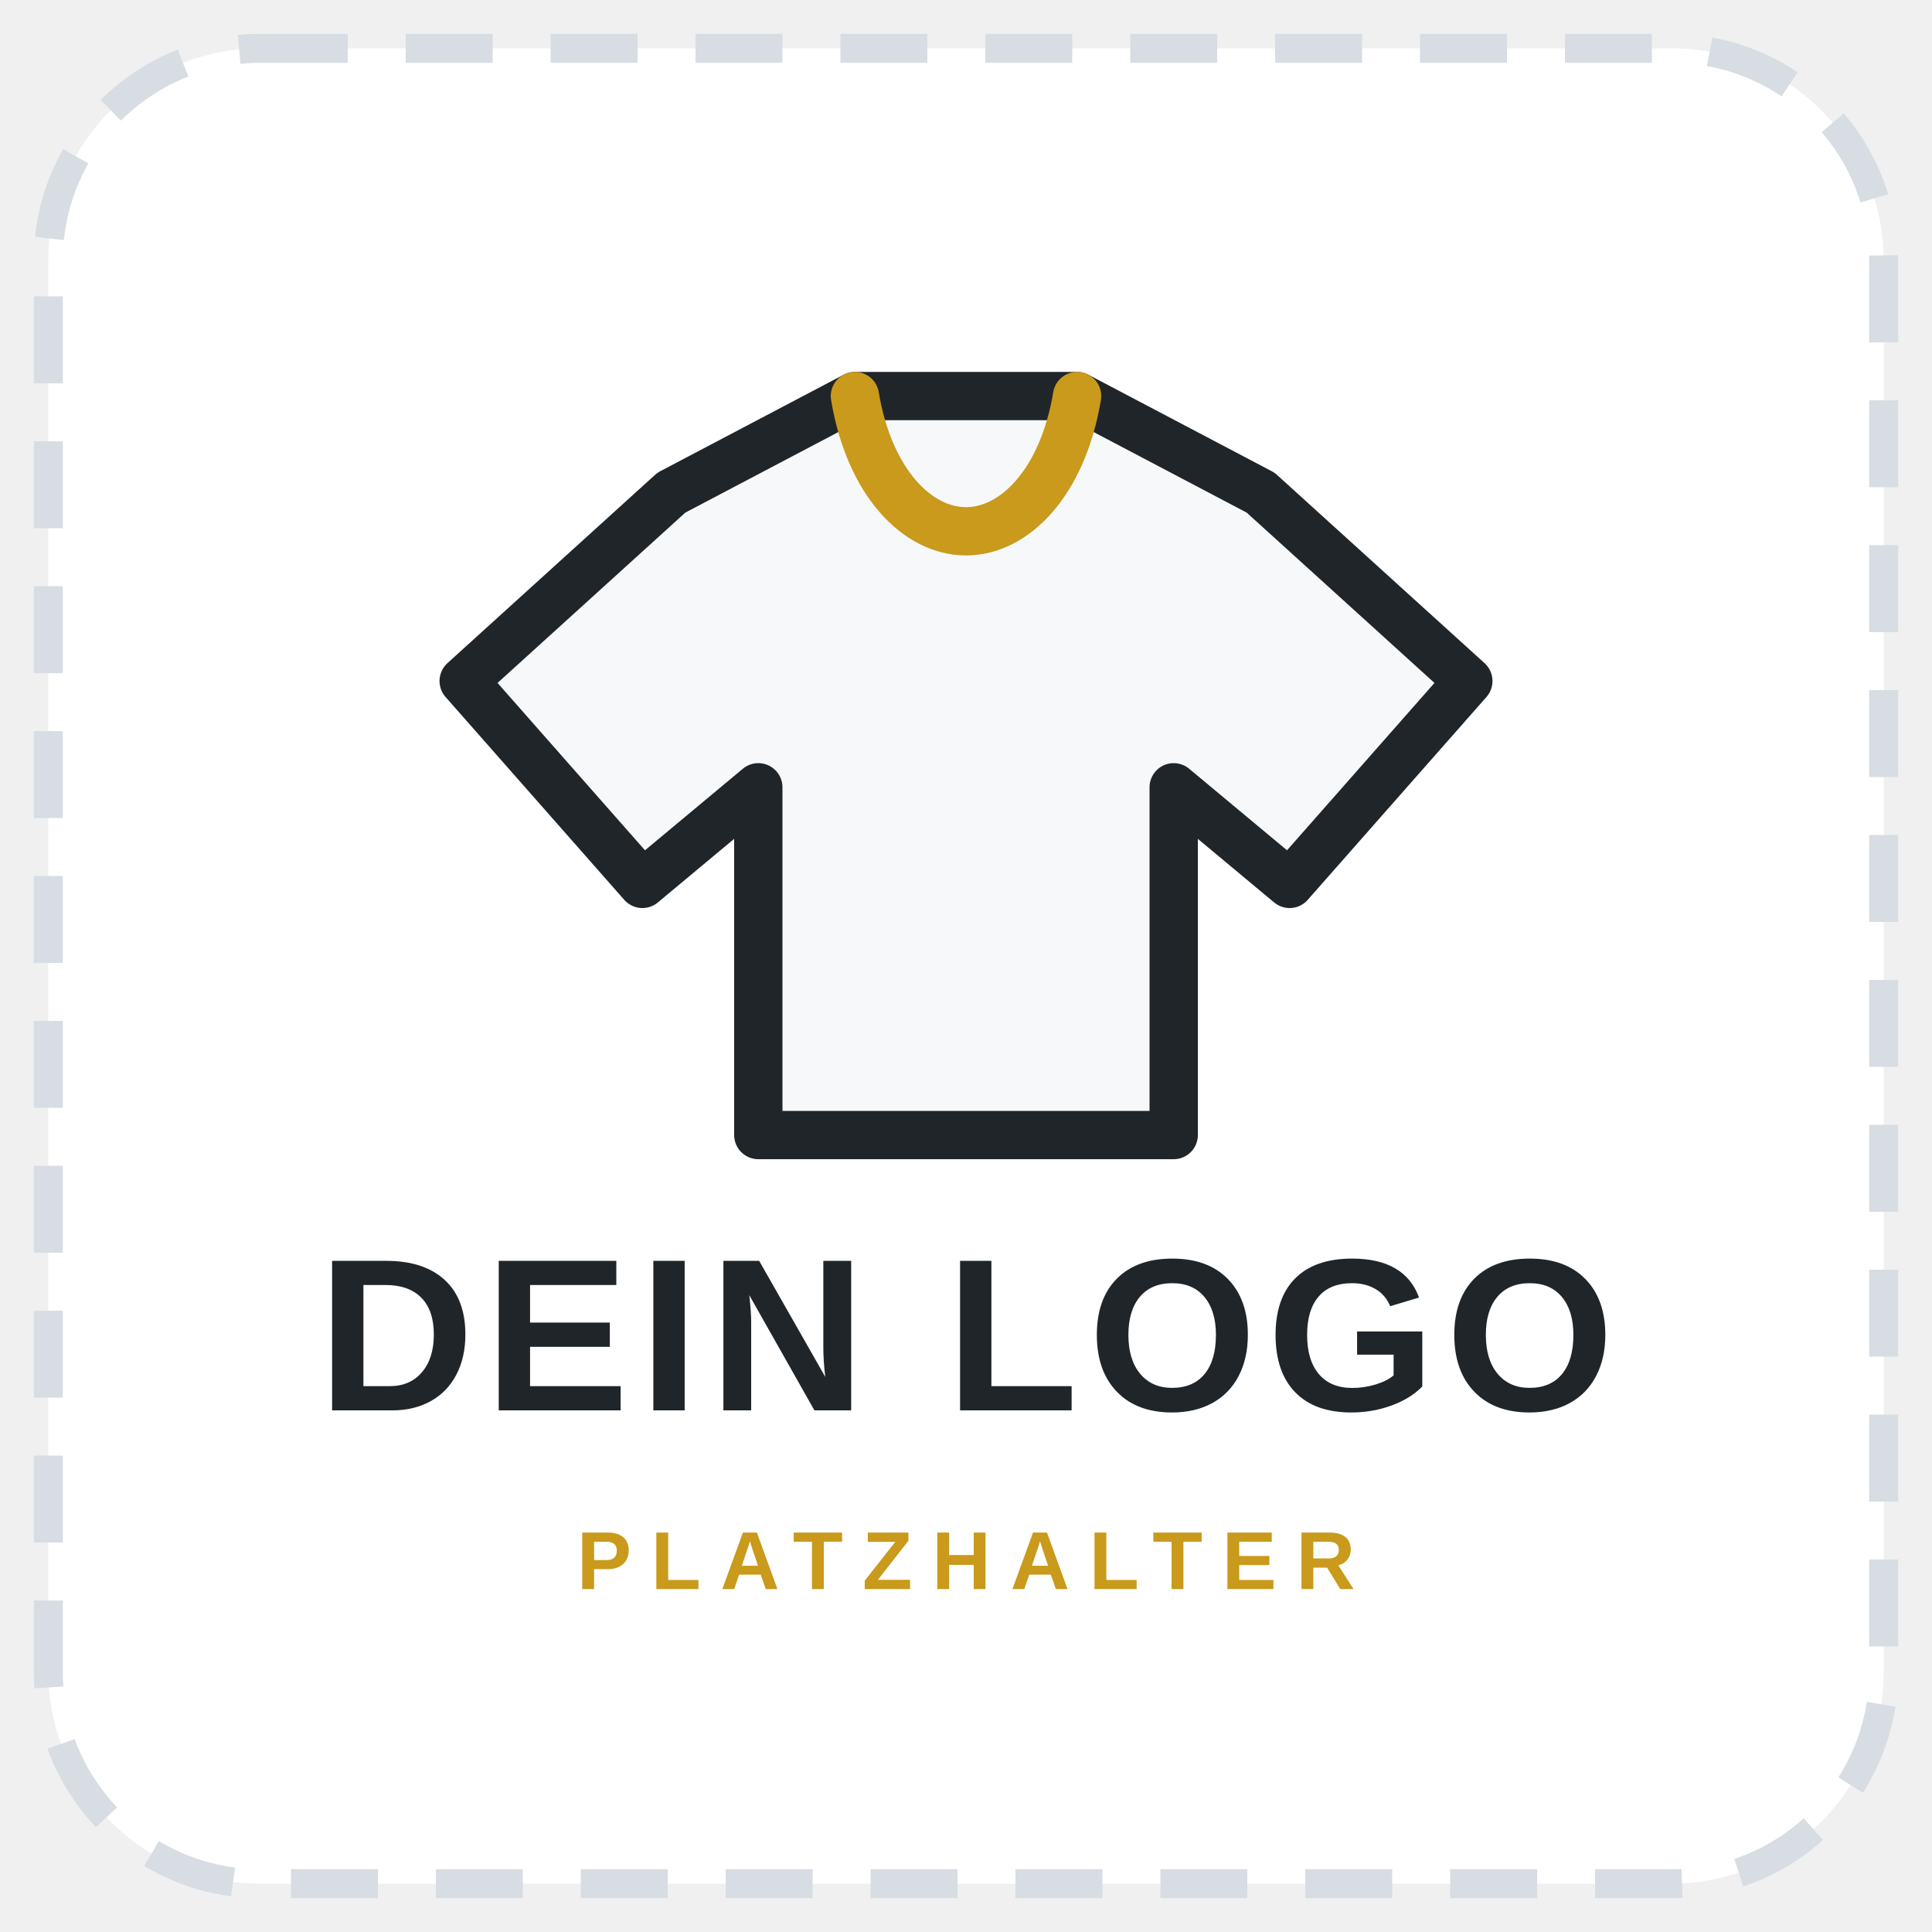
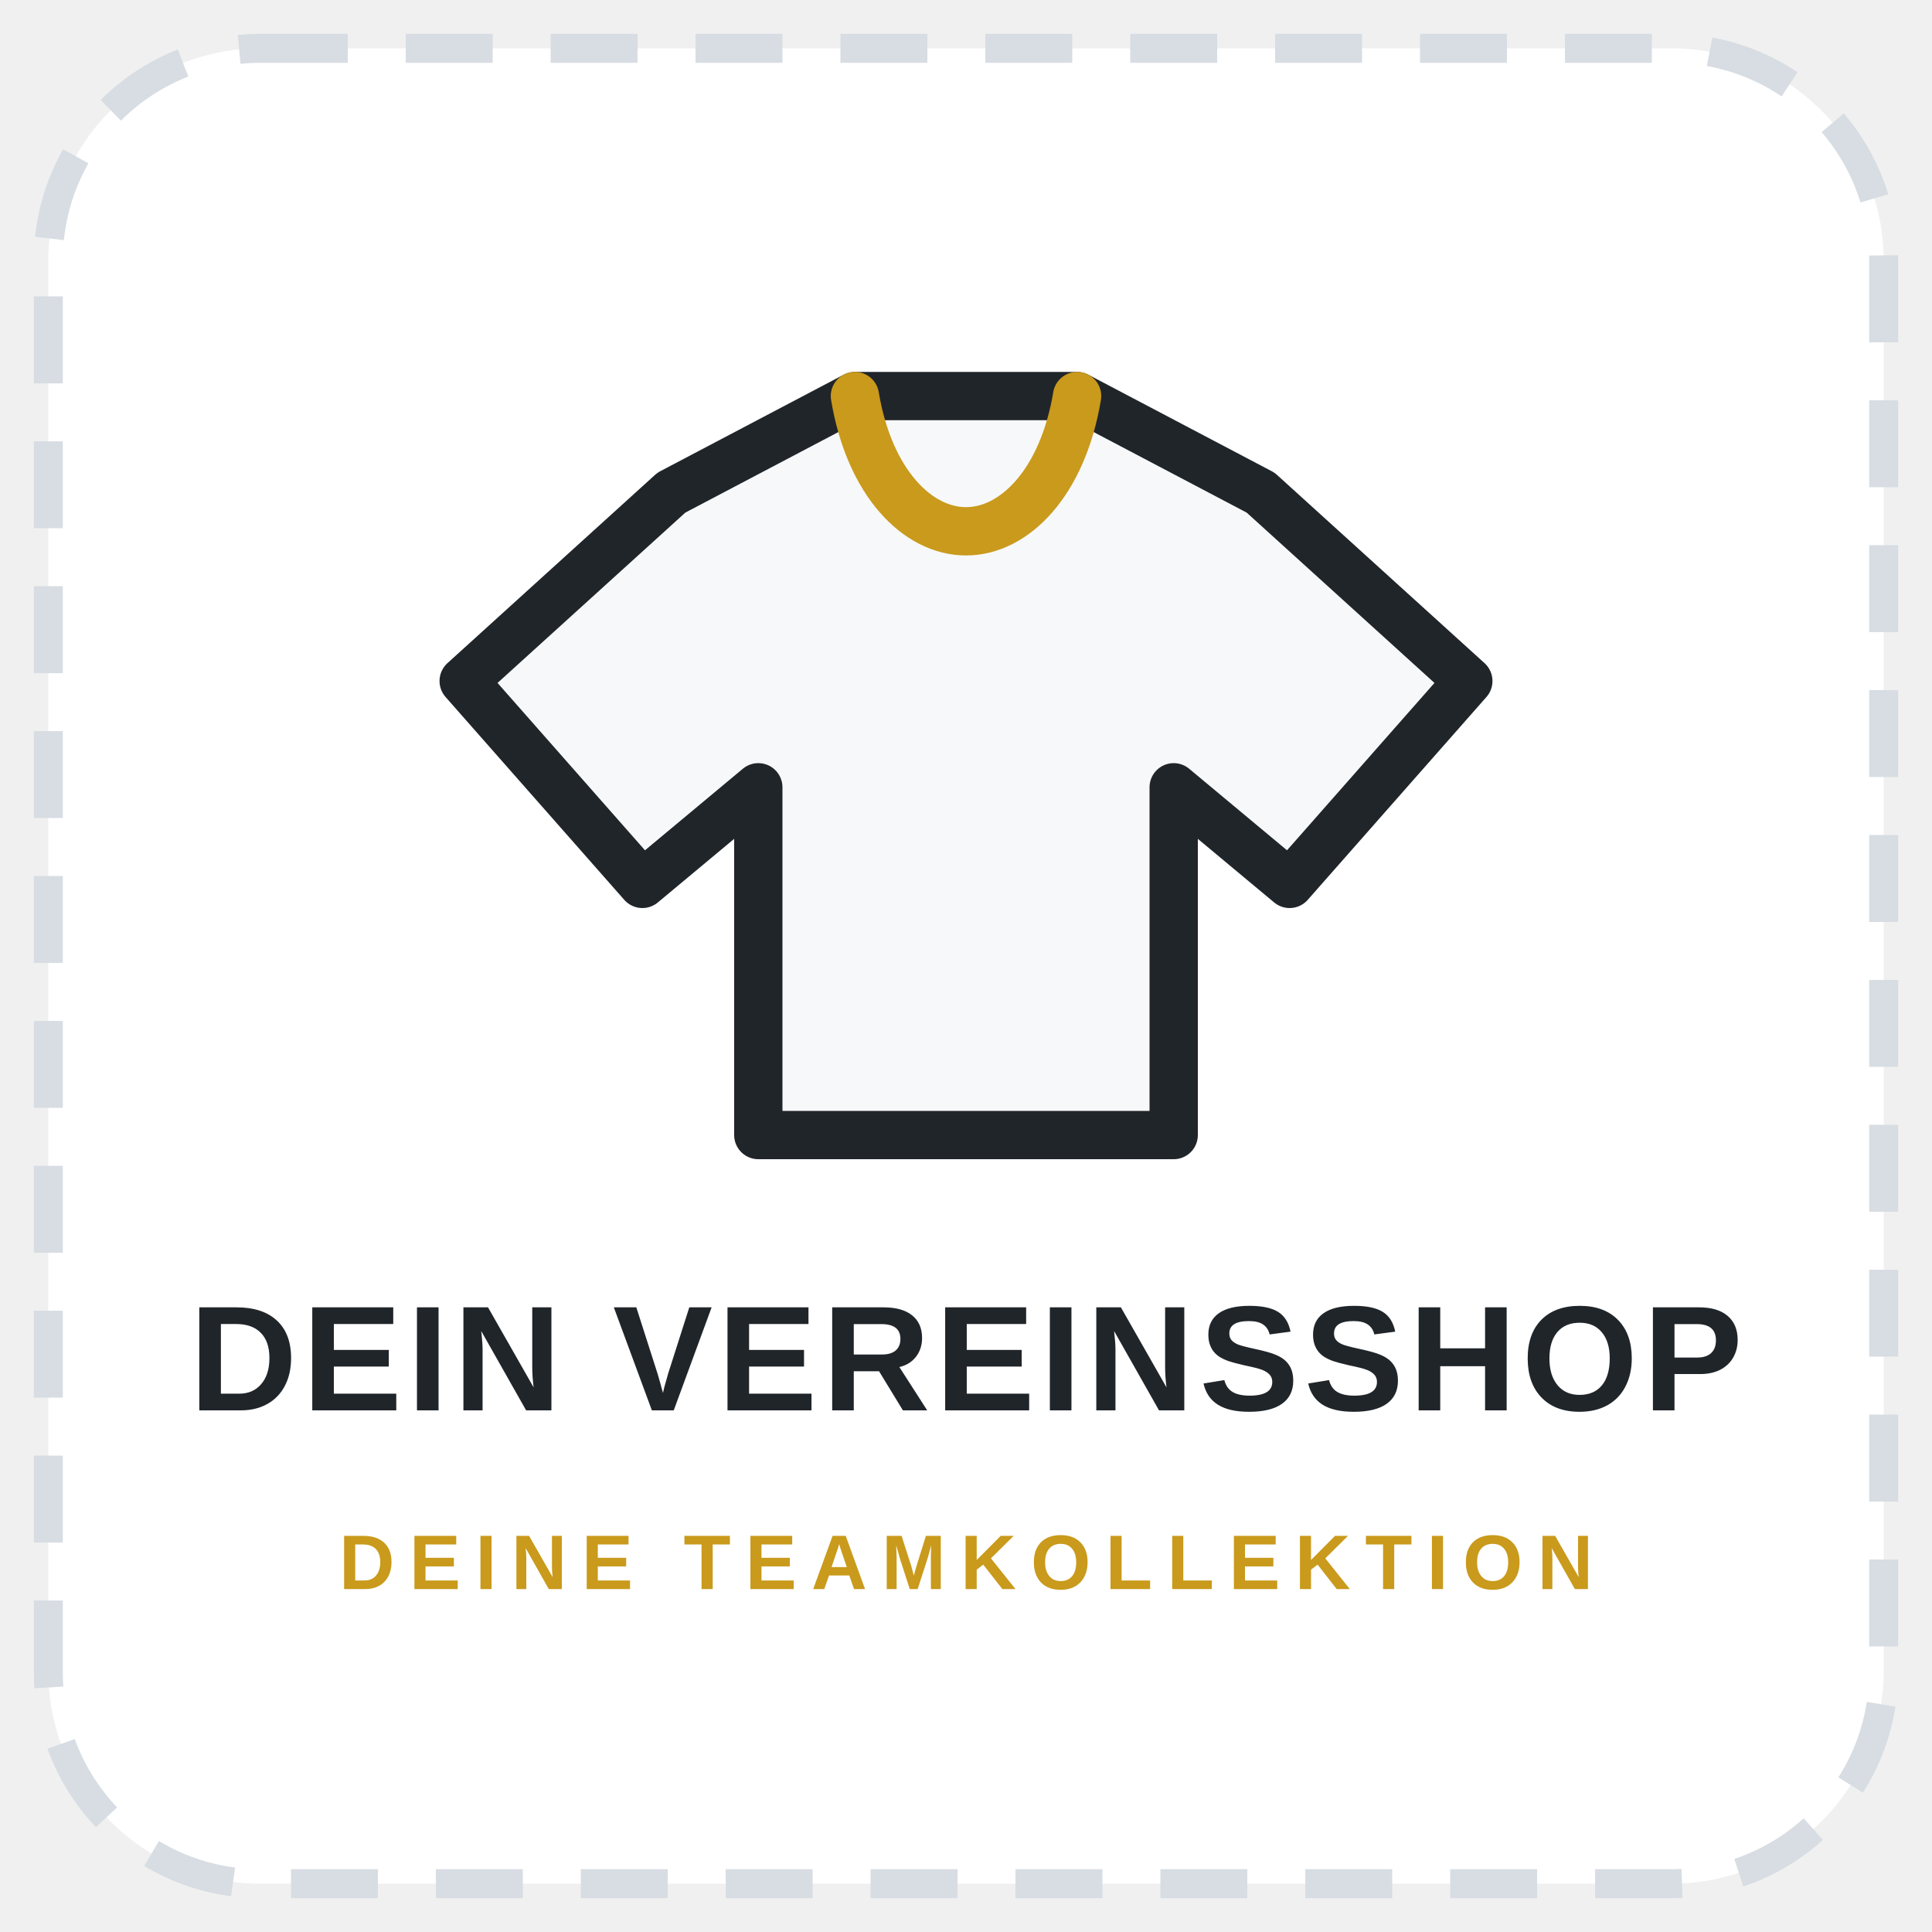
<svg xmlns="http://www.w3.org/2000/svg" viewBox="0 0 400 400" role="img" aria-labelledby="title desc">
  <rect x="10" y="10" width="380" height="380" rx="44" fill="#ffffff" stroke="#d7dde2" stroke-width="6" stroke-dasharray="18 12" />
  <path d="M139 102l38-20h46l38 20 43 39-37 42-24-20v72H157v-72l-24 20-37-42 43-39z" fill="#f7f8f9" stroke="#20252a" stroke-width="10" stroke-linejoin="round" />
  <path d="M177 82c3 18 13 28 23 28s20-10 23-28" fill="none" stroke="#c99a1b" stroke-width="10" stroke-linecap="round" />
-   <text x="200" y="292" text-anchor="middle" font-family="Arial, Helvetica, sans-serif" font-size="45" font-weight="800" letter-spacing="2" fill="#20252a">DEIN LOGO</text>
-   <text x="200" y="329" text-anchor="middle" font-family="Arial, Helvetica, sans-serif" font-size="17" font-weight="700" letter-spacing="4" fill="#c99a1b">PLATZHALTER</text>
+   <text x="200" y="292" text-anchor="middle" font-family="Arial, Helvetica, sans-serif" font-size="31" font-weight="800" letter-spacing="1" fill="#20252a">DEIN VEREINSSHOP</text>
+   <text x="200" y="329" text-anchor="middle" font-family="Arial, Helvetica, sans-serif" font-size="16" font-weight="700" letter-spacing="3" fill="#c99a1b">DEINE TEAMKOLLEKTION</text>
</svg>
